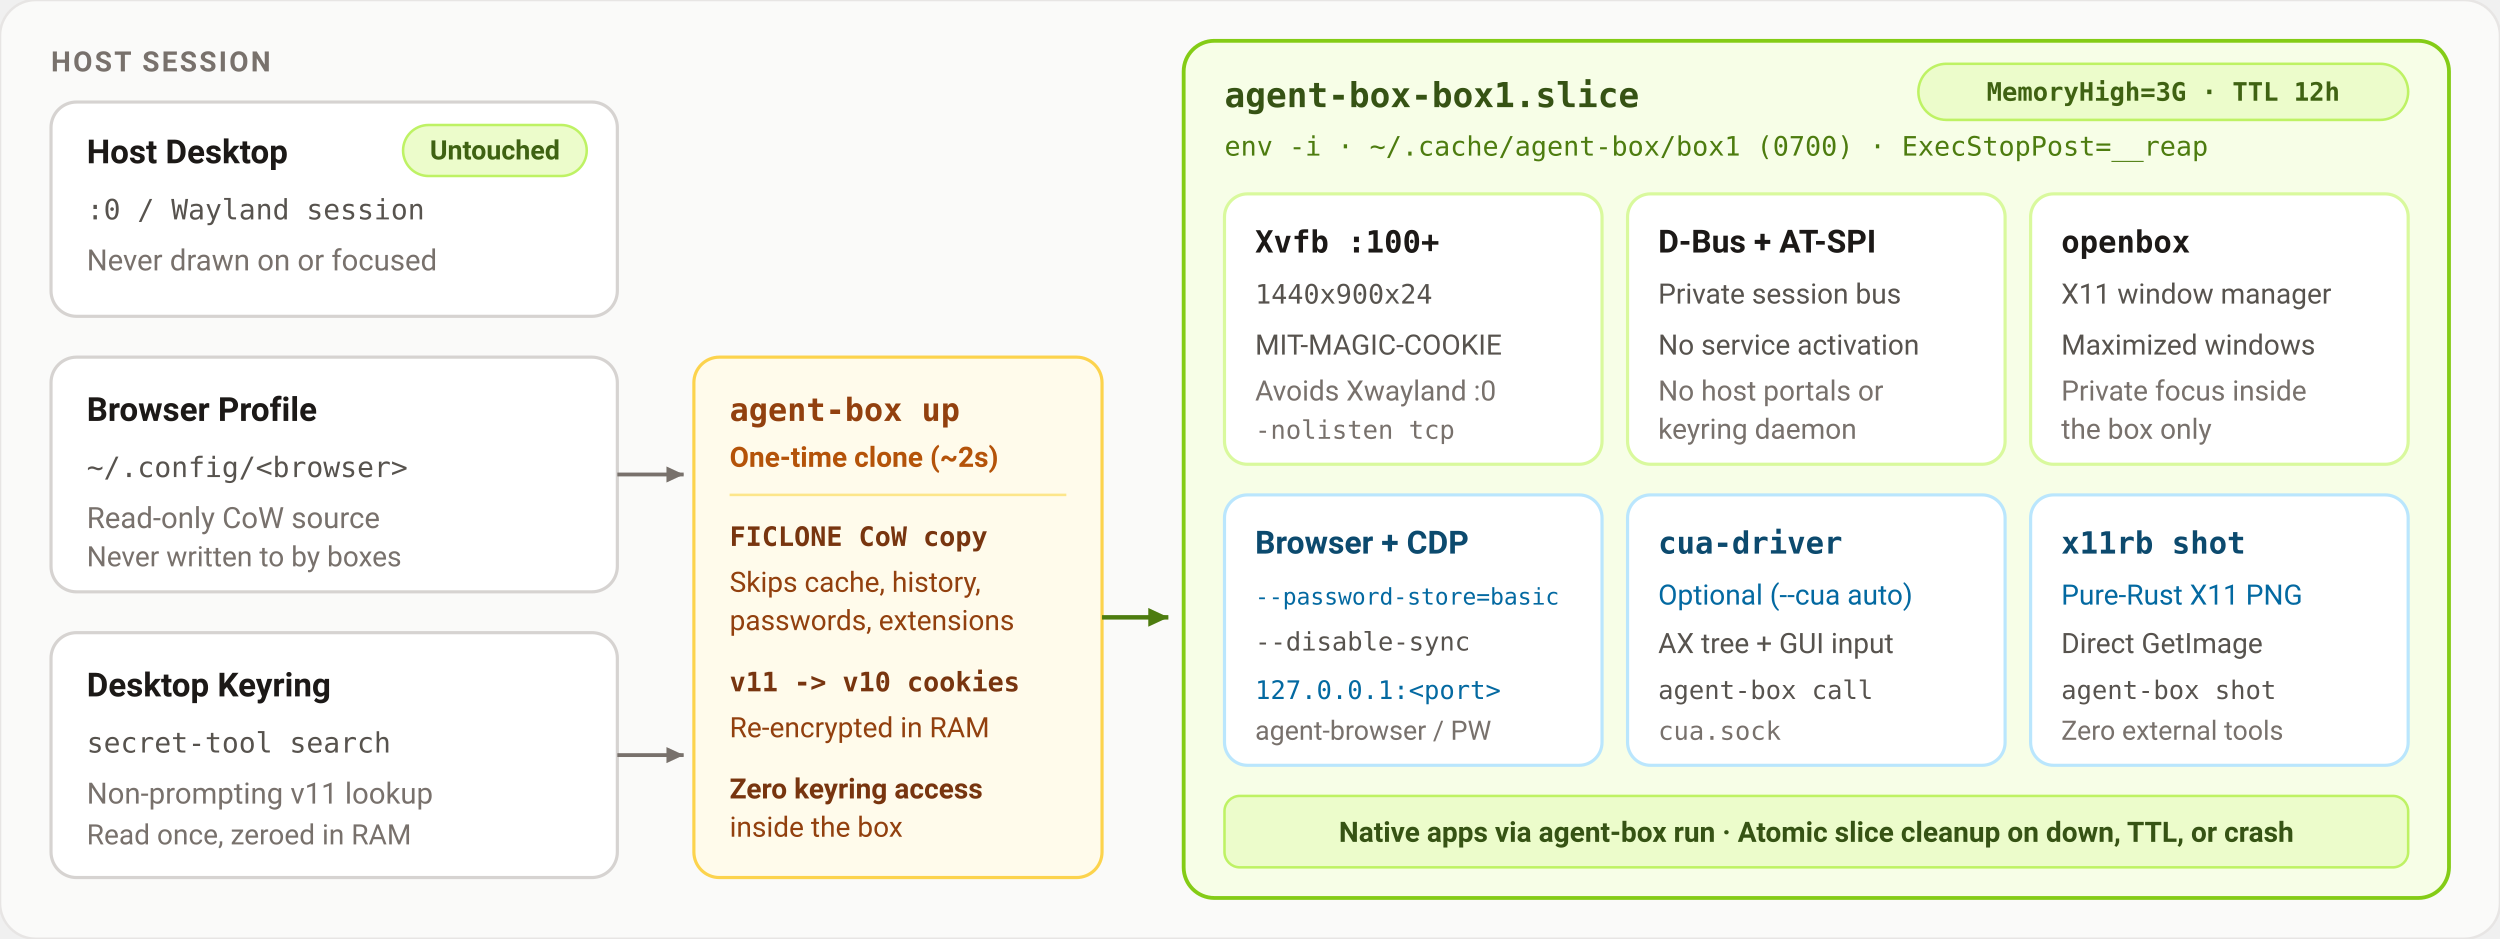
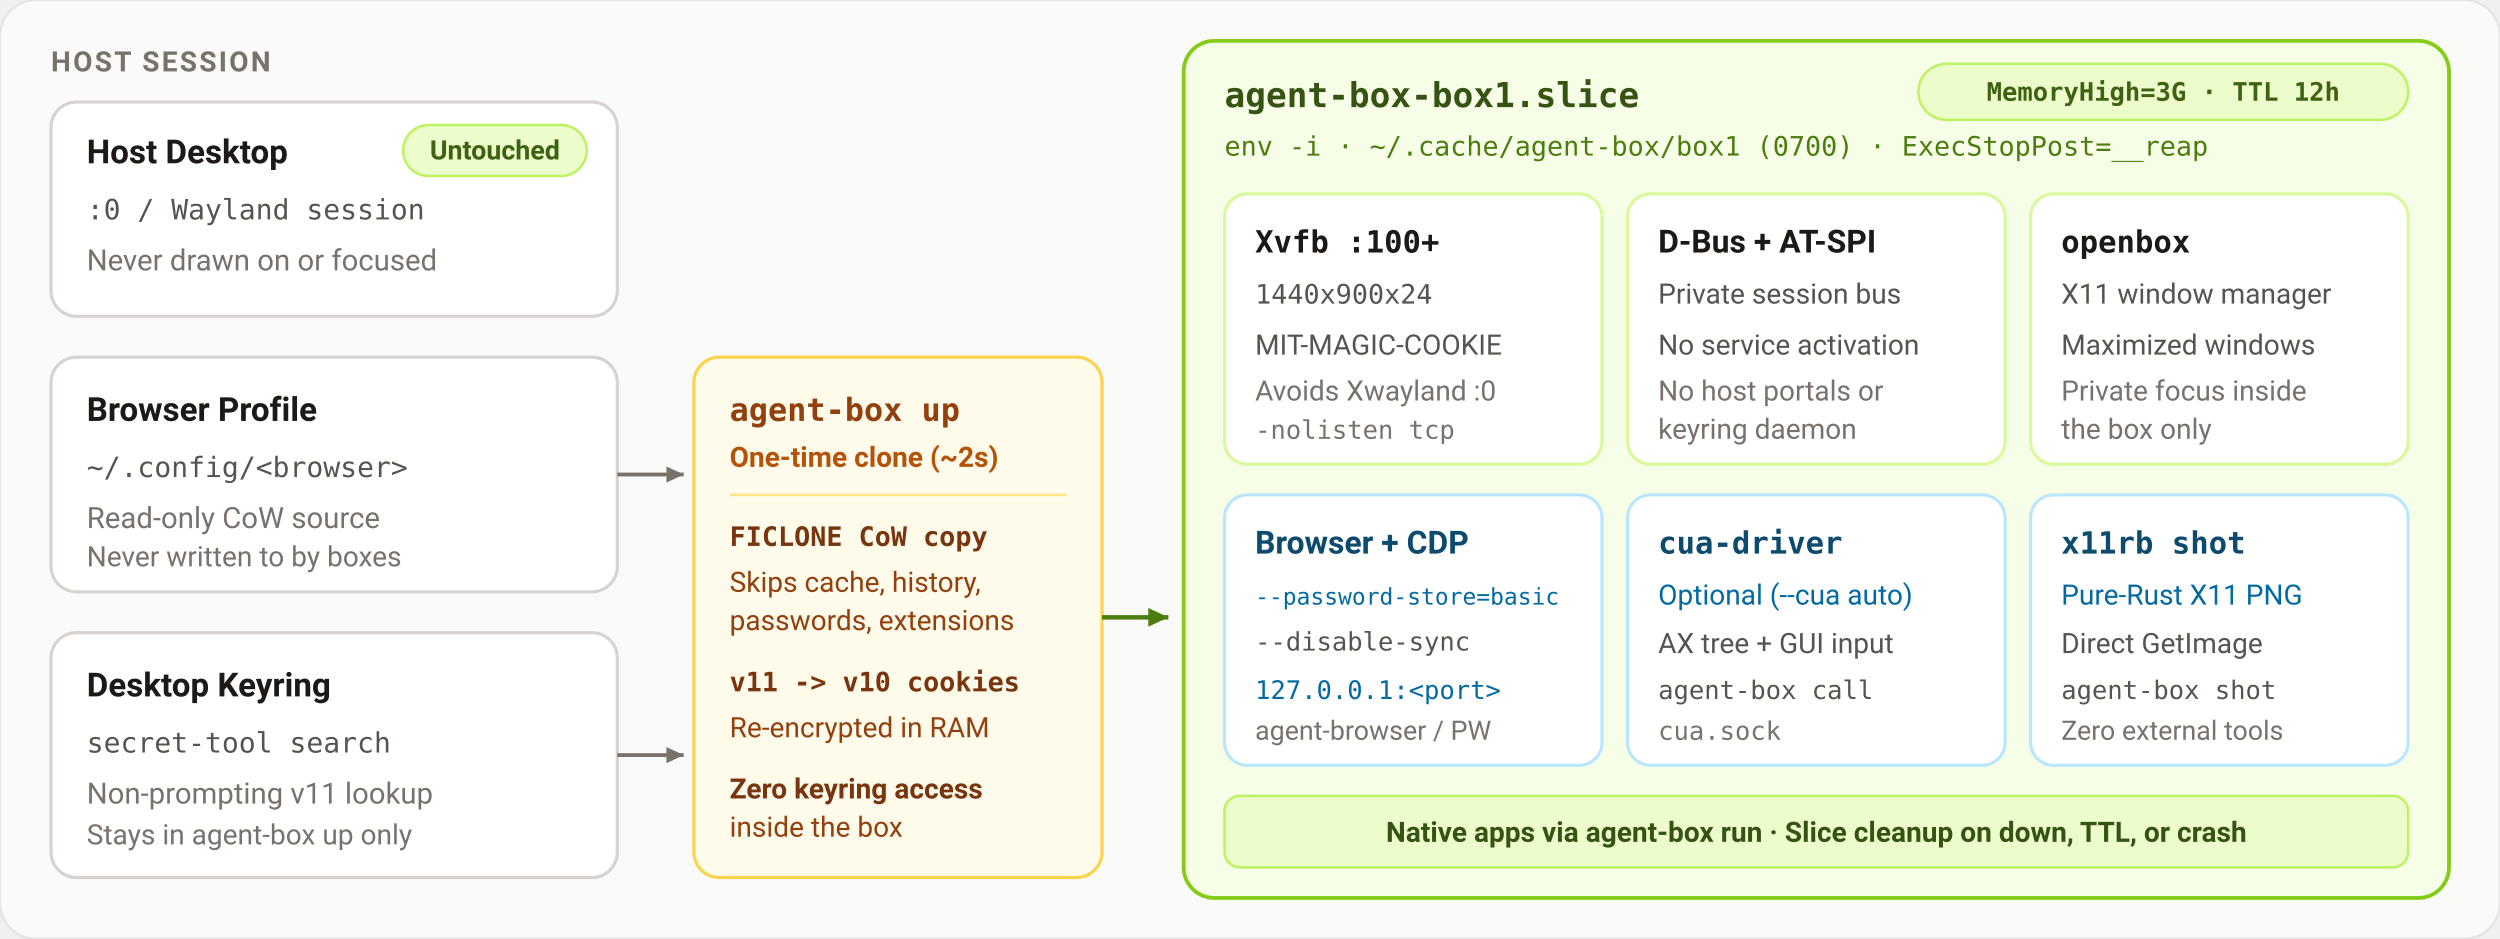
<svg xmlns="http://www.w3.org/2000/svg" viewBox="0 0 980 368" width="980" height="368" role="img" aria-label="agent-box architecture: host session stays untouched while agent-box up clones the browser profile via FICLONE and re-encrypts cookies into an isolated systemd slice">
  <defs>
    <style>
      .sans { font-family: ui-sans-serif, system-ui, -apple-system, 'Segoe UI', Roboto, Helvetica, Arial, sans-serif; }
      .mono { font-family: ui-monospace, SFMono-Regular, Menlo, Monaco, Consolas, monospace; }
    </style>
    <marker id="arrow" viewBox="0 0 10 10" refX="8.5" refY="5" markerWidth="6" markerHeight="6" orient="auto-start-reverse">
      <path d="M 1 1.5 L 8.5 5 L 1 8.5 z" fill="#78716c" />
    </marker>
    <marker id="arrow-olive" viewBox="0 0 10 10" refX="8.5" refY="5" markerWidth="6" markerHeight="6" orient="auto-start-reverse">
      <path d="M 1 1.5 L 8.5 5 L 1 8.5 z" fill="#4d7c0f" />
    </marker>
  </defs>
  <rect x="0" y="0" width="980" height="368" rx="14" fill="#fafaf9" stroke="#e7e5e4" stroke-width="1" />
  <text x="20" y="28" class="sans" font-size="11" font-weight="700" letter-spacing="0.08em" fill="#78716c">HOST SESSION</text>
  <rect x="20" y="40" width="222" height="84" rx="10" fill="#ffffff" stroke="#d6d3d1" stroke-width="1.25" />
  <text x="34" y="64" class="sans" font-size="13" font-weight="700" fill="#1c1917">Host Desktop</text>
  <rect x="158" y="49" width="72" height="20" rx="10" fill="#ecfccb" stroke="#bef264" stroke-width="1" />
  <text x="194" y="62.5" text-anchor="middle" class="sans" font-size="10.5" font-weight="600" fill="#3f6212">Untouched</text>
  <text x="34" y="86" class="mono" font-size="11" fill="#57534e">:0 / Wayland session</text>
  <text x="34" y="106" class="sans" font-size="11.5" fill="#78716c">Never drawn on or focused</text>
  <rect x="20" y="140" width="222" height="92" rx="10" fill="#ffffff" stroke="#d6d3d1" stroke-width="1.25" />
  <text x="34" y="165" class="sans" font-size="13" font-weight="700" fill="#1c1917">Browser Profile</text>
  <text x="34" y="187" class="mono" font-size="11" fill="#57534e">~/.config/&lt;browser&gt;</text>
  <text x="34" y="207" class="sans" font-size="11.5" fill="#78716c">Read-only CoW source</text>
  <text x="34" y="222" class="sans" font-size="11" fill="#78716c">Never written to by boxes</text>
  <rect x="20" y="248" width="222" height="96" rx="10" fill="#ffffff" stroke="#d6d3d1" stroke-width="1.25" />
  <text x="34" y="273" class="sans" font-size="13" font-weight="700" fill="#1c1917">Desktop Keyring</text>
  <text x="34" y="295" class="mono" font-size="11" fill="#57534e">secret-tool search</text>
  <text x="34" y="315" class="sans" font-size="11.5" fill="#78716c">Non-prompting v11 lookup</text>
-   <text x="34" y="331" class="sans" font-size="11" fill="#78716c">Read once, zeroed in RAM</text>
+   <text x="34" y="331" class="sans" font-size="11" fill="#78716c">Stays in agent-box up only</text>
  <path d="M 242 186 L 268 186" stroke="#78716c" stroke-width="1.5" fill="none" marker-end="url(#arrow)" />
  <path d="M 242 296 L 268 296" stroke="#78716c" stroke-width="1.5" fill="none" marker-end="url(#arrow)" />
  <rect x="272" y="140" width="160" height="204" rx="10" fill="#fffbeb" stroke="#fcd34d" stroke-width="1.25" />
  <text x="286" y="165" class="mono" font-size="12.5" font-weight="700" fill="#92400e">agent-box up</text>
  <text x="286" y="183" class="sans" font-size="11" font-weight="600" fill="#b45309">One-time clone (~2s)</text>
  <line x1="286" y1="194" x2="418" y2="194" stroke="#fde68a" stroke-width="1" />
  <text x="286" y="214" class="mono" font-size="10.5" font-weight="600" fill="#78350f">FICLONE CoW copy</text>
  <text x="286" y="232" class="sans" font-size="11" fill="#92400e">Skips cache, history,</text>
  <text x="286" y="247" class="sans" font-size="11" fill="#92400e">passwords, extensions</text>
  <text x="286" y="271" class="mono" font-size="10.5" font-weight="600" fill="#78350f">v11 -&gt; v10 cookies</text>
  <text x="286" y="289" class="sans" font-size="11" fill="#92400e">Re-encrypted in RAM</text>
  <text x="286" y="313" class="sans" font-size="11" font-weight="600" fill="#78350f">Zero keyring access</text>
  <text x="286" y="328" class="sans" font-size="11" fill="#92400e">inside the box</text>
  <path d="M 432 242 L 458 242" stroke="#4d7c0f" stroke-width="1.75" fill="none" marker-end="url(#arrow-olive)" />
  <rect x="464" y="16" width="496" height="336" rx="12" fill="#f7fee7" stroke="#84cc16" stroke-width="1.5" />
  <text x="480" y="42" class="mono" font-size="13.5" font-weight="700" fill="#365314">agent-box-box1.slice</text>
  <rect x="752" y="25" width="192" height="22" rx="11" fill="#ecfccb" stroke="#bef264" stroke-width="1" />
  <text x="848" y="39.5" text-anchor="middle" class="mono" font-size="10" font-weight="600" fill="#3f6212">MemoryHigh=3G · TTL 12h</text>
  <text x="480" y="61" class="mono" font-size="10.5" fill="#4d7c0f">env -i · ~/.cache/agent-box/box1 (0700) · ExecStopPost=__reap</text>
  <rect x="480" y="76" width="148" height="106" rx="9" fill="#ffffff" stroke="#d9f99d" stroke-width="1.25" />
  <text x="492" y="99" class="mono" font-size="12" font-weight="700" fill="#1c1917">Xvfb :100+</text>
  <text x="492" y="119" class="mono" font-size="10.5" fill="#57534e">1440x900x24</text>
  <text x="492" y="139" class="sans" font-size="11" fill="#57534e">MIT-MAGIC-COOKIE</text>
  <text x="492" y="157" class="sans" font-size="11" fill="#78716c">Avoids Xwayland :0</text>
  <text x="492" y="172" class="mono" font-size="10" fill="#78716c">-nolisten tcp</text>
  <rect x="638" y="76" width="148" height="106" rx="9" fill="#ffffff" stroke="#d9f99d" stroke-width="1.25" />
  <text x="650" y="99" class="sans" font-size="12.5" font-weight="700" fill="#1c1917">D-Bus + AT-SPI</text>
  <text x="650" y="119" class="sans" font-size="11" fill="#57534e">Private session bus</text>
  <text x="650" y="139" class="sans" font-size="11" fill="#57534e">No service activation</text>
  <text x="650" y="157" class="sans" font-size="11" fill="#78716c">No host portals or</text>
  <text x="650" y="172" class="sans" font-size="11" fill="#78716c">keyring daemon</text>
  <rect x="796" y="76" width="148" height="106" rx="9" fill="#ffffff" stroke="#d9f99d" stroke-width="1.25" />
  <text x="808" y="99" class="mono" font-size="12" font-weight="700" fill="#1c1917">openbox</text>
  <text x="808" y="119" class="sans" font-size="11" fill="#57534e">X11 window manager</text>
  <text x="808" y="139" class="sans" font-size="11" fill="#57534e">Maximized windows</text>
  <text x="808" y="157" class="sans" font-size="11" fill="#78716c">Private focus inside</text>
  <text x="808" y="172" class="sans" font-size="11" fill="#78716c">the box only</text>
  <rect x="480" y="194" width="148" height="106" rx="9" fill="#ffffff" stroke="#bae6fd" stroke-width="1.25" />
  <text x="492" y="217" class="sans" font-size="12.5" font-weight="700" fill="#0c4a6e">Browser + CDP</text>
  <text x="492" y="237" class="mono" font-size="9" fill="#0369a1">--password-store=basic</text>
  <text x="492" y="255" class="mono" font-size="10" fill="#57534e">--disable-sync</text>
  <text x="492" y="274" class="mono" font-size="10" fill="#0369a1">127.0.0.1:&lt;port&gt;</text>
  <text x="492" y="290" class="sans" font-size="10.5" fill="#78716c">agent-browser / PW</text>
  <rect x="638" y="194" width="148" height="106" rx="9" fill="#ffffff" stroke="#bae6fd" stroke-width="1.25" />
  <text x="650" y="217" class="mono" font-size="12" font-weight="700" fill="#0c4a6e">cua-driver</text>
  <text x="650" y="237" class="sans" font-size="11" fill="#0369a1">Optional (--cua auto)</text>
  <text x="650" y="256" class="sans" font-size="11" fill="#57534e">AX tree + GUI input</text>
  <text x="650" y="274" class="mono" font-size="10" fill="#57534e">agent-box call</text>
  <text x="650" y="290" class="mono" font-size="10" fill="#78716c">cua.sock</text>
  <rect x="796" y="194" width="148" height="106" rx="9" fill="#ffffff" stroke="#bae6fd" stroke-width="1.25" />
  <text x="808" y="217" class="mono" font-size="12" font-weight="700" fill="#0c4a6e">x11rb shot</text>
  <text x="808" y="237" class="sans" font-size="11" fill="#0369a1">Pure-Rust X11 PNG</text>
  <text x="808" y="256" class="sans" font-size="11" fill="#57534e">Direct GetImage</text>
  <text x="808" y="274" class="mono" font-size="10" fill="#57534e">agent-box shot</text>
  <text x="808" y="290" class="sans" font-size="10.5" fill="#78716c">Zero external tools</text>
  <rect x="480" y="312" width="464" height="28" rx="6" fill="#ecfccb" stroke="#bef264" stroke-width="1" />
-   <text x="712" y="330" text-anchor="middle" class="sans" font-size="11" font-weight="600" fill="#365314">Native apps via agent-box run · Atomic slice cleanup on down, TTL, or crash</text>
+   <text x="712" y="330" text-anchor="middle" class="sans" font-size="11" font-weight="600" fill="#365314">Native apps via agent-box run · Slice cleanup on down, TTL, or crash</text>
</svg>
